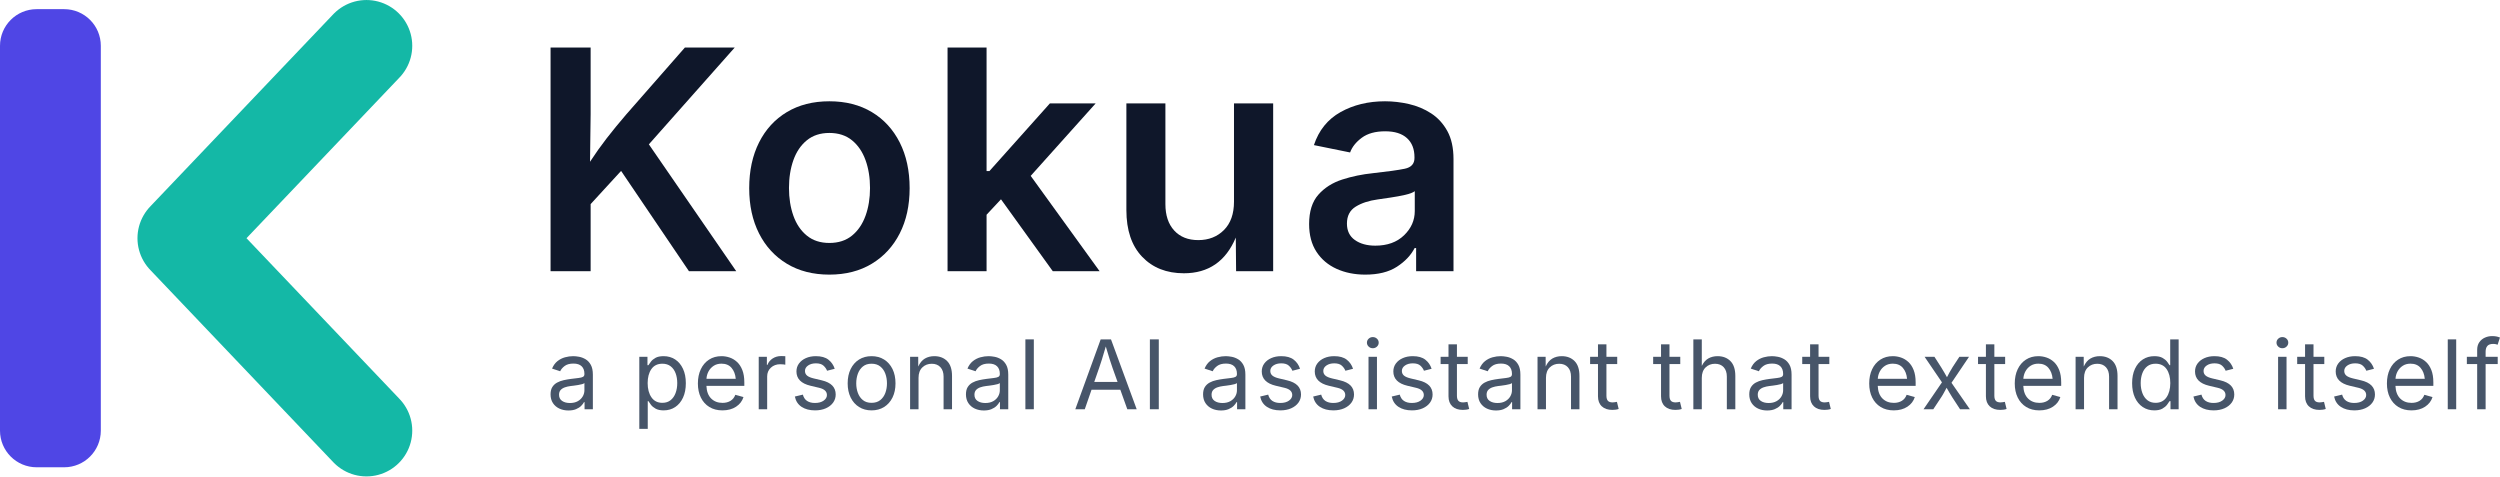
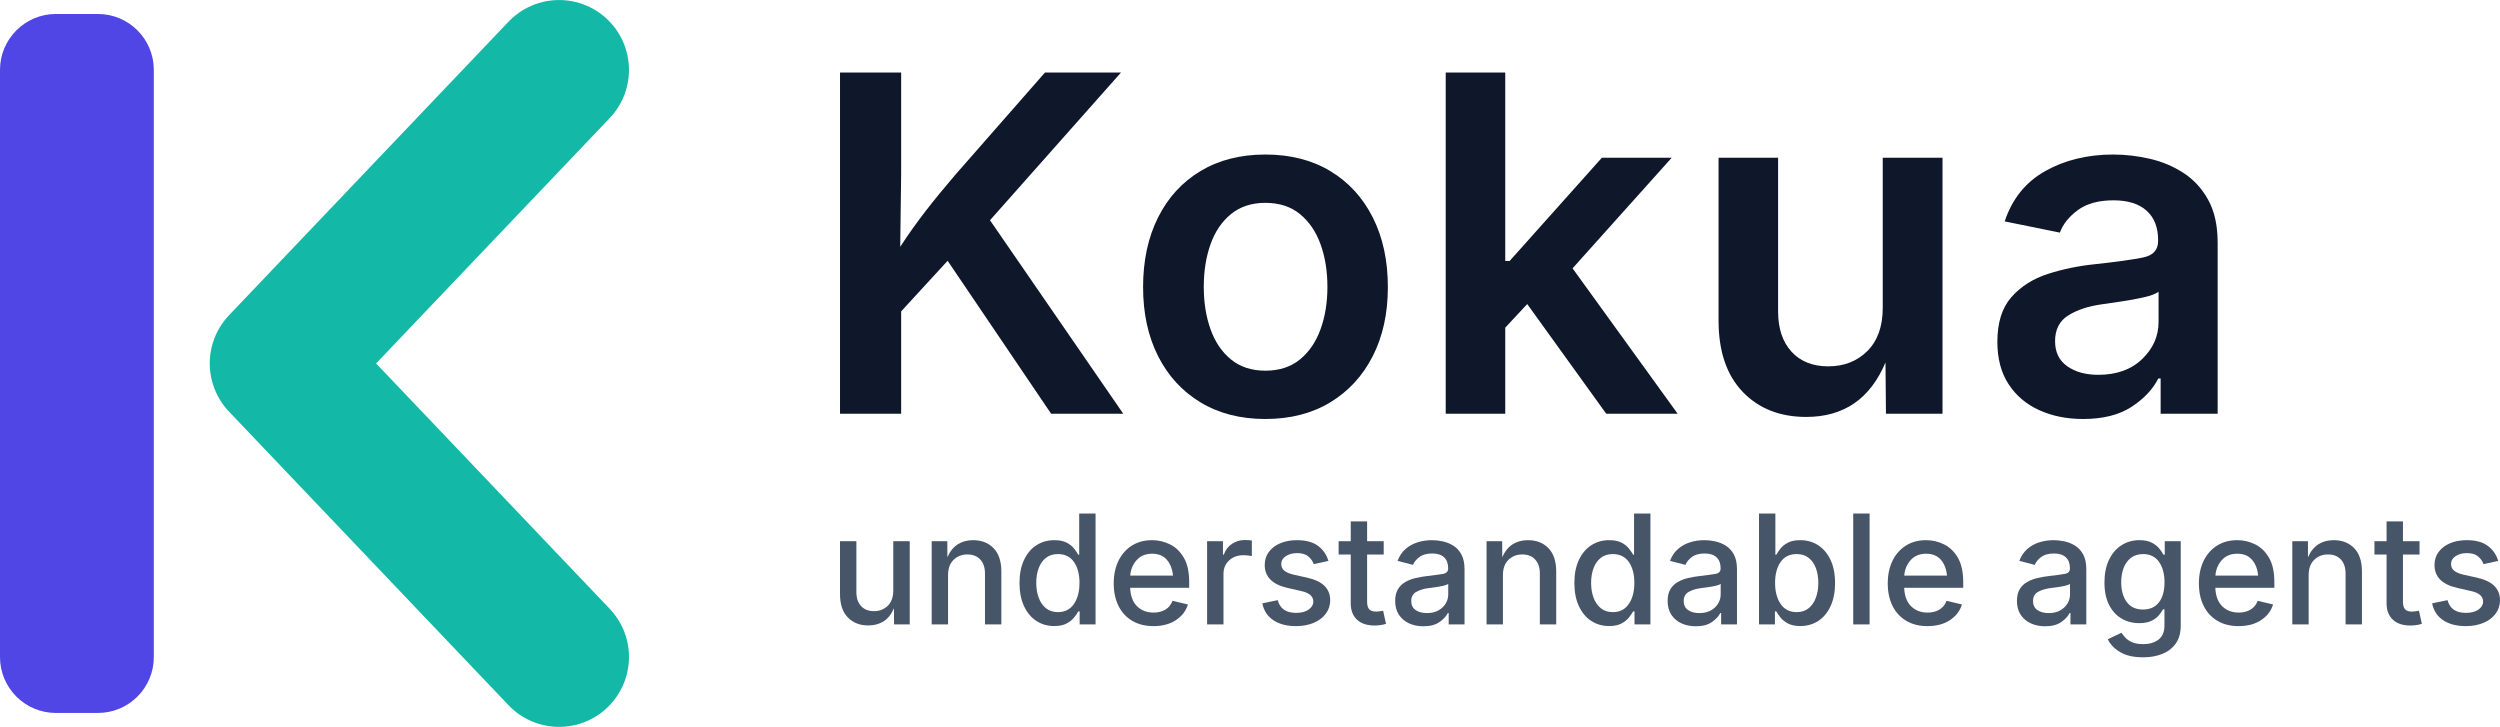
- <svg xmlns="http://www.w3.org/2000/svg" width="325.349" height="62" viewBox="0 0 325.349 62" role="img" aria-label="Kokua: a personal AI assistant that extends itself">
+ <svg xmlns="http://www.w3.org/2000/svg" width="213.241" height="62" viewBox="0 0 213.241 62" role="img" aria-label="Kokua: understandable agents">
  <rect x="0" y="1.192" width="13.12" height="59.62" rx="4.769" fill="#4f46e5" />
  <path d="M 47.69 5.962 L 23.85 31 L 47.69 56.04" fill="none" stroke="#14b8a6" stroke-width="11.92" stroke-linecap="round" stroke-linejoin="round" />
  <path d="M2.93 0.0V-29.102H8.145V-20.469L8.066 -14.238Q9.082 -15.801 10.215 -17.266Q11.348 -18.73 12.773 -20.391L20.41 -29.102H26.895L15.723 -16.504L27.09 0.0H20.938L12.109 -13.047L8.145 -8.73V0.0Z" transform="translate(68.72,35.29)" fill="#0f172a" />
  <path d="M39.211 0.449Q36.027 0.449 33.684 -0.967Q31.34 -2.383 30.061 -4.912Q28.781 -7.441 28.781 -10.801Q28.781 -14.199 30.061 -16.748Q31.34 -19.297 33.684 -20.703Q36.027 -22.109 39.211 -22.109Q42.395 -22.109 44.738 -20.703Q47.082 -19.297 48.371 -16.748Q49.66 -14.199 49.66 -10.801Q49.66 -7.441 48.371 -4.912Q47.082 -2.383 44.738 -0.967Q42.395 0.449 39.211 0.449ZM39.211 -3.672Q40.988 -3.672 42.16 -4.629Q43.332 -5.586 43.918 -7.207Q44.504 -8.828 44.504 -10.82Q44.504 -12.832 43.918 -14.453Q43.332 -16.074 42.16 -17.031Q40.988 -17.988 39.211 -17.988Q37.453 -17.988 36.281 -17.031Q35.109 -16.074 34.533 -14.453Q33.957 -12.832 33.957 -10.82Q33.957 -8.828 34.533 -7.207Q35.109 -5.586 36.281 -4.629Q37.453 -3.672 39.211 -3.672Z" transform="translate(68.72,35.29)" fill="#0f172a" />
  <path d="M54.594 0.0V-29.102H59.672V-13.027H60.043L67.914 -21.836H73.871L65.414 -12.402L74.379 0.0H68.285L61.547 -9.355L59.672 -7.344V0.0Z" transform="translate(68.72,35.29)" fill="#0f172a" />
  <path d="M85.348 0.273Q81.969 0.273 79.918 -1.875Q77.867 -4.023 77.867 -7.949V-21.836H82.945V-8.73Q82.945 -6.543 84.088 -5.293Q85.23 -4.043 87.223 -4.043Q89.254 -4.043 90.562 -5.352Q91.871 -6.66 91.871 -9.043V-21.836H96.969V0.0H92.145L92.105 -4.375Q90.152 0.273 85.348 0.273Z" transform="translate(68.72,35.29)" fill="#0f172a" />
  <path d="M108.953 0.449Q106.883 0.449 105.223 -0.303Q103.562 -1.055 102.605 -2.52Q101.648 -3.984 101.648 -6.133Q101.648 -8.594 102.85 -9.951Q104.051 -11.309 105.955 -11.924Q107.859 -12.539 109.969 -12.754Q112.82 -13.066 114.09 -13.33Q115.359 -13.594 115.359 -14.727V-14.824Q115.359 -16.426 114.383 -17.314Q113.406 -18.203 111.551 -18.203Q109.637 -18.203 108.504 -17.363Q107.371 -16.523 106.98 -15.449L102.273 -16.406Q103.23 -19.297 105.74 -20.703Q108.25 -22.109 111.531 -22.109Q113.074 -22.109 114.646 -21.748Q116.219 -21.387 117.527 -20.537Q118.836 -19.688 119.637 -18.232Q120.438 -16.777 120.438 -14.59V0.0H115.574V-3.008H115.379Q114.656 -1.602 113.074 -0.576Q111.492 0.449 108.953 0.449ZM110.262 -3.32Q112.605 -3.32 114.002 -4.668Q115.398 -6.016 115.398 -7.832V-10.41Q115.047 -10.137 114.148 -9.932Q113.25 -9.727 112.244 -9.58Q111.238 -9.434 110.574 -9.336Q108.855 -9.102 107.713 -8.398Q106.57 -7.695 106.57 -6.191Q106.57 -4.785 107.605 -4.053Q108.641 -3.32 110.262 -3.32Z" transform="translate(68.72,35.29)" fill="#0f172a" />
-   <path d="M2.875 0.159Q2.228 0.159 1.7 -0.085Q1.172 -0.33 0.861 -0.8Q0.549 -1.27 0.549 -1.941Q0.549 -2.527 0.781 -2.893Q1.013 -3.259 1.401 -3.47Q1.788 -3.68 2.258 -3.784Q2.728 -3.888 3.204 -3.949Q3.815 -4.028 4.199 -4.071Q4.584 -4.114 4.77 -4.218Q4.956 -4.321 4.956 -4.572V-4.608Q4.956 -5.243 4.596 -5.594Q4.236 -5.945 3.528 -5.945Q2.789 -5.945 2.374 -5.624Q1.959 -5.304 1.801 -4.944L0.745 -5.292Q1.007 -5.914 1.453 -6.265Q1.898 -6.616 2.435 -6.763Q2.972 -6.909 3.497 -6.909Q3.839 -6.909 4.276 -6.827Q4.712 -6.744 5.118 -6.5Q5.524 -6.256 5.789 -5.777Q6.055 -5.298 6.055 -4.498V0.0H4.974V-0.928H4.901Q4.785 -0.69 4.529 -0.436Q4.272 -0.183 3.864 -0.012Q3.455 0.159 2.875 0.159ZM3.064 -0.812Q3.674 -0.812 4.095 -1.05Q4.517 -1.288 4.736 -1.669Q4.956 -2.051 4.956 -2.466V-3.412Q4.889 -3.333 4.663 -3.268Q4.437 -3.204 4.147 -3.156Q3.857 -3.107 3.586 -3.073Q3.314 -3.04 3.156 -3.021Q2.759 -2.972 2.414 -2.853Q2.069 -2.734 1.862 -2.505Q1.654 -2.277 1.654 -1.886Q1.654 -1.355 2.054 -1.083Q2.454 -0.812 3.064 -0.812Z" transform="translate(71.1,53.26)" fill="#475569" />
-   <path d="M12.099 2.551V-6.824H13.161V-5.731H13.283Q13.399 -5.914 13.607 -6.192Q13.814 -6.47 14.205 -6.689Q14.595 -6.909 15.261 -6.909Q16.115 -6.909 16.765 -6.482Q17.415 -6.055 17.784 -5.264Q18.154 -4.474 18.154 -3.394Q18.154 -2.307 17.788 -1.514Q17.421 -0.72 16.771 -0.287Q16.121 0.146 15.267 0.146Q14.62 0.146 14.223 -0.076Q13.826 -0.299 13.613 -0.583Q13.399 -0.867 13.283 -1.056H13.198V2.551ZM15.102 -0.836Q15.743 -0.836 16.173 -1.181Q16.603 -1.526 16.82 -2.109Q17.037 -2.692 17.037 -3.406Q17.037 -4.114 16.823 -4.684Q16.61 -5.255 16.179 -5.591Q15.749 -5.927 15.102 -5.927Q14.162 -5.927 13.674 -5.231Q13.185 -4.535 13.185 -3.406Q13.185 -2.264 13.68 -1.55Q14.174 -0.836 15.102 -0.836Z" transform="translate(71.1,53.26)" fill="#475569" />
-   <path d="M22.921 0.146Q21.933 0.146 21.216 -0.293Q20.498 -0.732 20.111 -1.52Q19.723 -2.307 19.723 -3.357Q19.723 -4.407 20.102 -5.206Q20.48 -6.006 21.173 -6.458Q21.866 -6.909 22.793 -6.909Q23.337 -6.909 23.864 -6.729Q24.392 -6.549 24.823 -6.149Q25.253 -5.75 25.509 -5.096Q25.766 -4.443 25.766 -3.497V-3.04H20.834Q20.877 -1.971 21.447 -1.401Q22.018 -0.83 22.928 -0.83Q23.532 -0.83 23.968 -1.096Q24.405 -1.361 24.594 -1.88L25.656 -1.587Q25.418 -0.812 24.695 -0.333Q23.971 0.146 22.921 0.146ZM20.84 -3.967H24.649Q24.569 -4.84 24.103 -5.386Q23.636 -5.933 22.793 -5.933Q22.207 -5.933 21.783 -5.658Q21.359 -5.383 21.115 -4.938Q20.871 -4.492 20.84 -3.967Z" transform="translate(71.1,53.26)" fill="#475569" />
-   <path d="M27.64 0.0V-6.824H28.702V-5.774H28.776Q28.965 -6.293 29.45 -6.607Q29.935 -6.921 30.546 -6.921Q30.668 -6.921 30.836 -6.915Q31.003 -6.909 31.101 -6.903V-5.798Q31.052 -5.811 30.857 -5.835Q30.662 -5.859 30.442 -5.859Q29.703 -5.859 29.221 -5.411Q28.739 -4.962 28.739 -4.272V0.0Z" transform="translate(71.1,53.26)" fill="#475569" />
-   <path d="M34.966 0.146Q33.916 0.146 33.22 -0.311Q32.524 -0.769 32.341 -1.654L33.385 -1.904Q33.531 -1.343 33.937 -1.08Q34.343 -0.818 34.953 -0.818Q35.667 -0.818 36.092 -1.123Q36.516 -1.428 36.516 -1.849Q36.516 -2.551 35.515 -2.789L34.38 -3.058Q32.549 -3.491 32.549 -4.919Q32.549 -5.505 32.878 -5.954Q33.208 -6.403 33.778 -6.656Q34.349 -6.909 35.075 -6.909Q36.131 -6.909 36.714 -6.448Q37.297 -5.988 37.529 -5.267L36.534 -5.011Q36.394 -5.377 36.067 -5.676Q35.741 -5.975 35.082 -5.975Q34.471 -5.975 34.065 -5.695Q33.659 -5.414 33.659 -4.987Q33.659 -4.608 33.934 -4.379Q34.209 -4.15 34.807 -4.01L35.838 -3.766Q36.766 -3.546 37.212 -3.085Q37.657 -2.625 37.657 -1.923Q37.657 -1.324 37.318 -0.858Q36.98 -0.391 36.372 -0.122Q35.765 0.146 34.966 0.146Z" transform="translate(71.1,53.26)" fill="#475569" />
-   <path d="M42.321 0.146Q41.394 0.146 40.695 -0.293Q39.996 -0.732 39.605 -1.526Q39.215 -2.319 39.215 -3.369Q39.215 -4.437 39.605 -5.234Q39.996 -6.03 40.695 -6.47Q41.394 -6.909 42.321 -6.909Q43.255 -6.909 43.957 -6.47Q44.659 -6.03 45.05 -5.234Q45.44 -4.437 45.44 -3.369Q45.44 -2.319 45.05 -1.526Q44.659 -0.732 43.957 -0.293Q43.255 0.146 42.321 0.146ZM42.321 -0.836Q43.011 -0.836 43.456 -1.19Q43.902 -1.544 44.116 -2.121Q44.329 -2.698 44.329 -3.369Q44.329 -4.047 44.116 -4.63Q43.902 -5.212 43.456 -5.569Q43.011 -5.927 42.321 -5.927Q41.638 -5.927 41.198 -5.569Q40.759 -5.212 40.545 -4.633Q40.331 -4.053 40.331 -3.369Q40.331 -2.698 40.545 -2.121Q40.759 -1.544 41.198 -1.19Q41.638 -0.836 42.321 -0.836Z" transform="translate(71.1,53.26)" fill="#475569" />
-   <path d="M48.438 -4.089V0.0H47.339V-6.824H48.395L48.401 -5.56Q48.731 -6.287 49.265 -6.598Q49.799 -6.909 50.489 -6.909Q51.526 -6.909 52.161 -6.268Q52.796 -5.627 52.796 -4.333V0.0H51.697V-4.242Q51.697 -5.029 51.285 -5.475Q50.873 -5.92 50.159 -5.92Q49.421 -5.92 48.929 -5.441Q48.438 -4.962 48.438 -4.089Z" transform="translate(71.1,53.26)" fill="#475569" />
-   <path d="M56.935 0.159Q56.288 0.159 55.76 -0.085Q55.232 -0.33 54.921 -0.8Q54.609 -1.27 54.609 -1.941Q54.609 -2.527 54.841 -2.893Q55.073 -3.259 55.461 -3.47Q55.848 -3.68 56.318 -3.784Q56.788 -3.888 57.265 -3.949Q57.875 -4.028 58.259 -4.071Q58.644 -4.114 58.83 -4.218Q59.016 -4.321 59.016 -4.572V-4.608Q59.016 -5.243 58.656 -5.594Q58.296 -5.945 57.588 -5.945Q56.849 -5.945 56.434 -5.624Q56.019 -5.304 55.861 -4.944L54.805 -5.292Q55.067 -5.914 55.513 -6.265Q55.958 -6.616 56.495 -6.763Q57.033 -6.909 57.557 -6.909Q57.899 -6.909 58.336 -6.827Q58.772 -6.744 59.178 -6.5Q59.584 -6.256 59.849 -5.777Q60.115 -5.298 60.115 -4.498V0.0H59.035V-0.928H58.961Q58.845 -0.69 58.589 -0.436Q58.333 -0.183 57.924 -0.012Q57.515 0.159 56.935 0.159ZM57.124 -0.812Q57.734 -0.812 58.156 -1.05Q58.577 -1.288 58.796 -1.669Q59.016 -2.051 59.016 -2.466V-3.412Q58.949 -3.333 58.723 -3.268Q58.497 -3.204 58.207 -3.156Q57.918 -3.107 57.646 -3.073Q57.374 -3.04 57.216 -3.021Q56.819 -2.972 56.474 -2.853Q56.129 -2.734 55.922 -2.505Q55.714 -2.277 55.714 -1.886Q55.714 -1.355 56.114 -1.083Q56.514 -0.812 57.124 -0.812Z" transform="translate(71.1,53.26)" fill="#475569" />
-   <path d="M63.442 -9.094V0.0H62.344V-9.094Z" transform="translate(71.1,53.26)" fill="#475569" />
-   <path d="M68.84 0.0 72.142 -9.094H73.484L76.829 0.0H75.608L74.699 -2.539H70.951L70.072 0.0ZM71.305 -3.552H74.339L73.68 -5.396Q73.515 -5.853 73.307 -6.516Q73.1 -7.178 72.807 -8.167Q72.52 -7.159 72.306 -6.488Q72.093 -5.817 71.946 -5.396Z" transform="translate(71.1,53.26)" fill="#475569" />
-   <path d="M79.705 -9.094V0.0H78.545V-9.094Z" transform="translate(71.1,53.26)" fill="#475569" />
-   <path d="M87.794 0.159Q87.147 0.159 86.619 -0.085Q86.091 -0.33 85.78 -0.8Q85.468 -1.27 85.468 -1.941Q85.468 -2.527 85.7 -2.893Q85.932 -3.259 86.32 -3.47Q86.707 -3.68 87.177 -3.784Q87.647 -3.888 88.123 -3.949Q88.734 -4.028 89.118 -4.071Q89.503 -4.114 89.689 -4.218Q89.875 -4.321 89.875 -4.572V-4.608Q89.875 -5.243 89.515 -5.594Q89.155 -5.945 88.447 -5.945Q87.708 -5.945 87.293 -5.624Q86.878 -5.304 86.72 -4.944L85.664 -5.292Q85.926 -5.914 86.372 -6.265Q86.817 -6.616 87.354 -6.763Q87.891 -6.909 88.416 -6.909Q88.758 -6.909 89.195 -6.827Q89.631 -6.744 90.037 -6.5Q90.443 -6.256 90.708 -5.777Q90.974 -5.298 90.974 -4.498V0.0H89.893V-0.928H89.82Q89.704 -0.69 89.448 -0.436Q89.191 -0.183 88.783 -0.012Q88.374 0.159 87.794 0.159ZM87.983 -0.812Q88.593 -0.812 89.014 -1.05Q89.436 -1.288 89.655 -1.669Q89.875 -2.051 89.875 -2.466V-3.412Q89.808 -3.333 89.582 -3.268Q89.356 -3.204 89.066 -3.156Q88.776 -3.107 88.505 -3.073Q88.233 -3.04 88.075 -3.021Q87.678 -2.972 87.333 -2.853Q86.988 -2.734 86.781 -2.505Q86.573 -2.277 86.573 -1.886Q86.573 -1.355 86.973 -1.083Q87.373 -0.812 87.983 -0.812Z" transform="translate(71.1,53.26)" fill="#475569" />
-   <path d="M95.522 0.146Q94.472 0.146 93.776 -0.311Q93.08 -0.769 92.897 -1.654L93.941 -1.904Q94.087 -1.343 94.493 -1.08Q94.899 -0.818 95.51 -0.818Q96.224 -0.818 96.648 -1.123Q97.072 -1.428 97.072 -1.849Q97.072 -2.551 96.071 -2.789L94.936 -3.058Q93.105 -3.491 93.105 -4.919Q93.105 -5.505 93.434 -5.954Q93.764 -6.403 94.335 -6.656Q94.905 -6.909 95.632 -6.909Q96.687 -6.909 97.27 -6.448Q97.853 -5.988 98.085 -5.267L97.09 -5.011Q96.95 -5.377 96.623 -5.676Q96.297 -5.975 95.638 -5.975Q95.027 -5.975 94.621 -5.695Q94.216 -5.414 94.216 -4.987Q94.216 -4.608 94.49 -4.379Q94.765 -4.15 95.363 -4.01L96.395 -3.766Q97.322 -3.546 97.768 -3.085Q98.213 -2.625 98.213 -1.923Q98.213 -1.324 97.875 -0.858Q97.536 -0.391 96.929 -0.122Q96.321 0.146 95.522 0.146Z" transform="translate(71.1,53.26)" fill="#475569" />
-   <path d="M102.42 0.146Q101.37 0.146 100.674 -0.311Q99.978 -0.769 99.795 -1.654L100.839 -1.904Q100.985 -1.343 101.391 -1.08Q101.797 -0.818 102.407 -0.818Q103.122 -0.818 103.546 -1.123Q103.97 -1.428 103.97 -1.849Q103.97 -2.551 102.969 -2.789L101.834 -3.058Q100.003 -3.491 100.003 -4.919Q100.003 -5.505 100.332 -5.954Q100.662 -6.403 101.232 -6.656Q101.803 -6.909 102.529 -6.909Q103.585 -6.909 104.168 -6.448Q104.751 -5.988 104.983 -5.267L103.988 -5.011Q103.848 -5.377 103.521 -5.676Q103.195 -5.975 102.536 -5.975Q101.925 -5.975 101.519 -5.695Q101.113 -5.414 101.113 -4.987Q101.113 -4.608 101.388 -4.379Q101.663 -4.15 102.261 -4.01L103.292 -3.766Q104.22 -3.546 104.666 -3.085Q105.111 -2.625 105.111 -1.923Q105.111 -1.324 104.773 -0.858Q104.434 -0.391 103.826 -0.122Q103.219 0.146 102.42 0.146Z" transform="translate(71.1,53.26)" fill="#475569" />
-   <path d="M106.998 0.0V-6.824H108.097V0.0ZM107.554 -7.941Q107.242 -7.941 107.017 -8.154Q106.791 -8.368 106.791 -8.667Q106.791 -8.972 107.017 -9.183Q107.242 -9.393 107.554 -9.393Q107.871 -9.393 108.097 -9.183Q108.323 -8.972 108.323 -8.667Q108.323 -8.368 108.097 -8.154Q107.871 -7.941 107.554 -7.941Z" transform="translate(71.1,53.26)" fill="#475569" />
-   <path d="M112.645 0.146Q111.595 0.146 110.899 -0.311Q110.203 -0.769 110.02 -1.654L111.064 -1.904Q111.211 -1.343 111.616 -1.08Q112.022 -0.818 112.633 -0.818Q113.347 -0.818 113.771 -1.123Q114.195 -1.428 114.195 -1.849Q114.195 -2.551 113.194 -2.789L112.059 -3.058Q110.228 -3.491 110.228 -4.919Q110.228 -5.505 110.557 -5.954Q110.887 -6.403 111.458 -6.656Q112.028 -6.909 112.755 -6.909Q113.811 -6.909 114.394 -6.448Q114.976 -5.988 115.208 -5.267L114.213 -5.011Q114.073 -5.377 113.747 -5.676Q113.42 -5.975 112.761 -5.975Q112.15 -5.975 111.745 -5.695Q111.339 -5.414 111.339 -4.987Q111.339 -4.608 111.613 -4.379Q111.888 -4.15 112.486 -4.01L113.518 -3.766Q114.445 -3.546 114.891 -3.085Q115.337 -2.625 115.337 -1.923Q115.337 -1.324 114.998 -0.858Q114.659 -0.391 114.052 -0.122Q113.444 0.146 112.645 0.146Z" transform="translate(71.1,53.26)" fill="#475569" />
-   <path d="M119.909 -6.824V-5.884H118.505V-1.77Q118.505 -1.312 118.691 -1.102Q118.877 -0.891 119.311 -0.891Q119.415 -0.891 119.576 -0.916Q119.738 -0.94 119.872 -0.964L120.098 -0.037Q119.927 0.024 119.711 0.055Q119.494 0.085 119.28 0.085Q118.395 0.085 117.901 -0.381Q117.407 -0.848 117.407 -1.685V-5.884H116.381V-6.824H117.407V-8.447H118.505V-6.824Z" transform="translate(71.1,53.26)" fill="#475569" />
-   <path d="M123.584 0.159Q122.937 0.159 122.409 -0.085Q121.881 -0.33 121.57 -0.8Q121.259 -1.27 121.259 -1.941Q121.259 -2.527 121.491 -2.893Q121.723 -3.259 122.11 -3.47Q122.498 -3.68 122.968 -3.784Q123.438 -3.888 123.914 -3.949Q124.524 -4.028 124.909 -4.071Q125.293 -4.114 125.479 -4.218Q125.666 -4.321 125.666 -4.572V-4.608Q125.666 -5.243 125.305 -5.594Q124.945 -5.945 124.237 -5.945Q123.499 -5.945 123.084 -5.624Q122.669 -5.304 122.51 -4.944L121.454 -5.292Q121.717 -5.914 122.162 -6.265Q122.608 -6.616 123.145 -6.763Q123.682 -6.909 124.207 -6.909Q124.549 -6.909 124.985 -6.827Q125.421 -6.744 125.827 -6.5Q126.233 -6.256 126.499 -5.777Q126.764 -5.298 126.764 -4.498V0.0H125.684V-0.928H125.611Q125.495 -0.69 125.238 -0.436Q124.982 -0.183 124.573 -0.012Q124.164 0.159 123.584 0.159ZM123.773 -0.812Q124.384 -0.812 124.805 -1.05Q125.226 -1.288 125.446 -1.669Q125.666 -2.051 125.666 -2.466V-3.412Q125.598 -3.333 125.373 -3.268Q125.147 -3.204 124.857 -3.156Q124.567 -3.107 124.295 -3.073Q124.024 -3.04 123.865 -3.021Q123.468 -2.972 123.123 -2.853Q122.779 -2.734 122.571 -2.505Q122.364 -2.277 122.364 -1.886Q122.364 -1.355 122.763 -1.083Q123.163 -0.812 123.773 -0.812Z" transform="translate(71.1,53.26)" fill="#475569" />
-   <path d="M130.092 -4.089V0.0H128.993V-6.824H130.049L130.055 -5.56Q130.384 -6.287 130.919 -6.598Q131.453 -6.909 132.142 -6.909Q133.18 -6.909 133.815 -6.268Q134.449 -5.627 134.449 -4.333V0.0H133.351V-4.242Q133.351 -5.029 132.939 -5.475Q132.527 -5.92 131.813 -5.92Q131.074 -5.92 130.583 -5.441Q130.092 -4.962 130.092 -4.089Z" transform="translate(71.1,53.26)" fill="#475569" />
-   <path d="M139.364 -6.824V-5.884H137.96V-1.77Q137.96 -1.312 138.146 -1.102Q138.332 -0.891 138.766 -0.891Q138.869 -0.891 139.031 -0.916Q139.193 -0.94 139.327 -0.964L139.553 -0.037Q139.382 0.024 139.165 0.055Q138.949 0.085 138.735 0.085Q137.85 0.085 137.356 -0.381Q136.861 -0.848 136.861 -1.685V-5.884H135.836V-6.824H136.861V-8.447H137.96V-6.824Z" transform="translate(71.1,53.26)" fill="#475569" />
-   <path d="M147.569 -6.824V-5.884H146.165V-1.77Q146.165 -1.312 146.351 -1.102Q146.537 -0.891 146.971 -0.891Q147.074 -0.891 147.236 -0.916Q147.398 -0.94 147.532 -0.964L147.758 -0.037Q147.587 0.024 147.37 0.055Q147.154 0.085 146.94 0.085Q146.055 0.085 145.561 -0.381Q145.066 -0.848 145.066 -1.685V-5.884H144.041V-6.824H145.066V-8.447H146.165V-6.824Z" transform="translate(71.1,53.26)" fill="#475569" />
-   <path d="M150.371 -4.089V0.0H149.272V-9.094H150.371V-5.64Q150.707 -6.323 151.229 -6.616Q151.75 -6.909 152.422 -6.909Q153.459 -6.909 154.097 -6.268Q154.735 -5.627 154.735 -4.333V0.0H153.63V-4.242Q153.63 -5.029 153.218 -5.475Q152.806 -5.92 152.092 -5.92Q151.354 -5.92 150.862 -5.441Q150.371 -4.962 150.371 -4.089Z" transform="translate(71.1,53.26)" fill="#475569" />
-   <path d="M158.874 0.159Q158.227 0.159 157.699 -0.085Q157.171 -0.33 156.86 -0.8Q156.549 -1.27 156.549 -1.941Q156.549 -2.527 156.781 -2.893Q157.013 -3.259 157.4 -3.47Q157.788 -3.68 158.258 -3.784Q158.728 -3.888 159.204 -3.949Q159.814 -4.028 160.199 -4.071Q160.583 -4.114 160.769 -4.218Q160.956 -4.321 160.956 -4.572V-4.608Q160.956 -5.243 160.595 -5.594Q160.235 -5.945 159.527 -5.945Q158.789 -5.945 158.374 -5.624Q157.959 -5.304 157.8 -4.944L156.744 -5.292Q157.007 -5.914 157.452 -6.265Q157.898 -6.616 158.435 -6.763Q158.972 -6.909 159.497 -6.909Q159.839 -6.909 160.275 -6.827Q160.711 -6.744 161.117 -6.5Q161.523 -6.256 161.789 -5.777Q162.054 -5.298 162.054 -4.498V0.0H160.974V-0.928H160.901Q160.785 -0.69 160.528 -0.436Q160.272 -0.183 159.863 -0.012Q159.454 0.159 158.874 0.159ZM159.063 -0.812Q159.674 -0.812 160.095 -1.05Q160.516 -1.288 160.736 -1.669Q160.956 -2.051 160.956 -2.466V-3.412Q160.888 -3.333 160.663 -3.268Q160.437 -3.204 160.147 -3.156Q159.857 -3.107 159.585 -3.073Q159.314 -3.04 159.155 -3.021Q158.758 -2.972 158.413 -2.853Q158.069 -2.734 157.861 -2.505Q157.654 -2.277 157.654 -1.886Q157.654 -1.355 158.053 -1.083Q158.453 -0.812 159.063 -0.812Z" transform="translate(71.1,53.26)" fill="#475569" />
-   <path d="M166.968 -6.824V-5.884H165.565V-1.77Q165.565 -1.312 165.751 -1.102Q165.937 -0.891 166.37 -0.891Q166.474 -0.891 166.636 -0.916Q166.798 -0.94 166.932 -0.964L167.158 -0.037Q166.987 0.024 166.77 0.055Q166.553 0.085 166.34 0.085Q165.455 0.085 164.96 -0.381Q164.466 -0.848 164.466 -1.685V-5.884H163.441V-6.824H164.466V-8.447H165.565V-6.824Z" transform="translate(71.1,53.26)" fill="#475569" />
-   <path d="M175.356 0.146Q174.368 0.146 173.651 -0.293Q172.933 -0.732 172.546 -1.52Q172.158 -2.307 172.158 -3.357Q172.158 -4.407 172.537 -5.206Q172.915 -6.006 173.608 -6.458Q174.301 -6.909 175.228 -6.909Q175.772 -6.909 176.299 -6.729Q176.827 -6.549 177.258 -6.149Q177.688 -5.75 177.944 -5.096Q178.201 -4.443 178.201 -3.497V-3.04H173.269Q173.312 -1.971 173.882 -1.401Q174.453 -0.83 175.363 -0.83Q175.967 -0.83 176.403 -1.096Q176.84 -1.361 177.029 -1.88L178.091 -1.587Q177.853 -0.812 177.13 -0.333Q176.406 0.146 175.356 0.146ZM173.275 -3.967H177.084Q177.004 -4.84 176.538 -5.386Q176.071 -5.933 175.228 -5.933Q174.642 -5.933 174.218 -5.658Q173.794 -5.383 173.55 -4.938Q173.306 -4.492 173.275 -3.967Z" transform="translate(71.1,53.26)" fill="#475569" />
-   <path d="M179.227 0.0 181.626 -3.503 179.367 -6.824H180.649L181.498 -5.499Q181.729 -5.133 181.916 -4.807Q182.102 -4.48 182.279 -4.169Q182.444 -4.48 182.615 -4.807Q182.785 -5.133 183.023 -5.499L183.89 -6.824H185.147L182.865 -3.442L185.257 0.0H183.982L182.981 -1.532Q182.755 -1.88 182.578 -2.194Q182.401 -2.509 182.23 -2.795Q182.071 -2.509 181.906 -2.194Q181.742 -1.88 181.51 -1.532L180.497 0.0Z" transform="translate(71.1,53.26)" fill="#475569" />
-   <path d="M189.848 -6.824V-5.884H188.444V-1.77Q188.444 -1.312 188.63 -1.102Q188.817 -0.891 189.25 -0.891Q189.354 -0.891 189.515 -0.916Q189.677 -0.94 189.811 -0.964L190.037 -0.037Q189.866 0.024 189.65 0.055Q189.433 0.085 189.219 0.085Q188.334 0.085 187.84 -0.381Q187.346 -0.848 187.346 -1.685V-5.884H186.32V-6.824H187.346V-8.447H188.444V-6.824Z" transform="translate(71.1,53.26)" fill="#475569" />
-   <path d="M194.298 0.146Q193.31 0.146 192.593 -0.293Q191.875 -0.732 191.488 -1.52Q191.1 -2.307 191.1 -3.357Q191.1 -4.407 191.479 -5.206Q191.857 -6.006 192.55 -6.458Q193.243 -6.909 194.17 -6.909Q194.714 -6.909 195.241 -6.729Q195.769 -6.549 196.2 -6.149Q196.63 -5.75 196.886 -5.096Q197.143 -4.443 197.143 -3.497V-3.04H192.211Q192.254 -1.971 192.824 -1.401Q193.395 -0.83 194.305 -0.83Q194.909 -0.83 195.345 -1.096Q195.782 -1.361 195.971 -1.88L197.033 -1.587Q196.795 -0.812 196.072 -0.333Q195.348 0.146 194.298 0.146ZM192.217 -3.967H196.026Q195.946 -4.84 195.48 -5.386Q195.013 -5.933 194.17 -5.933Q193.584 -5.933 193.16 -5.658Q192.736 -5.383 192.492 -4.938Q192.248 -4.492 192.217 -3.967Z" transform="translate(71.1,53.26)" fill="#475569" />
-   <path d="M200.116 -4.089V0.0H199.017V-6.824H200.073L200.079 -5.56Q200.409 -6.287 200.943 -6.598Q201.477 -6.909 202.167 -6.909Q203.204 -6.909 203.839 -6.268Q204.474 -5.627 204.474 -4.333V0.0H203.375V-4.242Q203.375 -5.029 202.963 -5.475Q202.551 -5.92 201.837 -5.92Q201.099 -5.92 200.607 -5.441Q200.116 -4.962 200.116 -4.089Z" transform="translate(71.1,53.26)" fill="#475569" />
-   <path d="M209.26 0.146Q208.412 0.146 207.759 -0.287Q207.106 -0.72 206.739 -1.514Q206.373 -2.307 206.373 -3.394Q206.373 -4.474 206.742 -5.264Q207.112 -6.055 207.765 -6.482Q208.418 -6.909 209.266 -6.909Q209.931 -6.909 210.322 -6.689Q210.713 -6.47 210.923 -6.192Q211.134 -5.914 211.244 -5.731H211.329V-9.094H212.428V0.0H211.366V-1.056H211.244Q211.134 -0.867 210.917 -0.583Q210.7 -0.299 210.307 -0.076Q209.913 0.146 209.26 0.146ZM209.425 -0.836Q210.353 -0.836 210.847 -1.55Q211.341 -2.264 211.341 -3.406Q211.341 -4.535 210.856 -5.231Q210.371 -5.927 209.425 -5.927Q208.778 -5.927 208.348 -5.591Q207.917 -5.255 207.704 -4.684Q207.49 -4.114 207.49 -3.406Q207.49 -2.692 207.707 -2.109Q207.923 -1.526 208.357 -1.181Q208.79 -0.836 209.425 -0.836Z" transform="translate(71.1,53.26)" fill="#475569" />
-   <path d="M216.976 0.146Q215.926 0.146 215.23 -0.311Q214.534 -0.769 214.351 -1.654L215.395 -1.904Q215.542 -1.343 215.947 -1.08Q216.353 -0.818 216.964 -0.818Q217.678 -0.818 218.102 -1.123Q218.526 -1.428 218.526 -1.849Q218.526 -2.551 217.525 -2.789L216.39 -3.058Q214.559 -3.491 214.559 -4.919Q214.559 -5.505 214.888 -5.954Q215.218 -6.403 215.789 -6.656Q216.359 -6.909 217.086 -6.909Q218.142 -6.909 218.724 -6.448Q219.307 -5.988 219.539 -5.267L218.544 -5.011Q218.404 -5.377 218.078 -5.676Q217.751 -5.975 217.092 -5.975Q216.481 -5.975 216.076 -5.695Q215.67 -5.414 215.67 -4.987Q215.67 -4.608 215.944 -4.379Q216.219 -4.15 216.817 -4.01L217.849 -3.766Q218.776 -3.546 219.222 -3.085Q219.667 -2.625 219.667 -1.923Q219.667 -1.324 219.329 -0.858Q218.99 -0.391 218.383 -0.122Q217.775 0.146 216.976 0.146Z" transform="translate(71.1,53.26)" fill="#475569" />
-   <path d="M225.37 0.0V-6.824H226.469V0.0ZM225.925 -7.941Q225.614 -7.941 225.388 -8.154Q225.163 -8.368 225.163 -8.667Q225.163 -8.972 225.388 -9.183Q225.614 -9.393 225.925 -9.393Q226.243 -9.393 226.469 -9.183Q226.694 -8.972 226.694 -8.667Q226.694 -8.368 226.469 -8.154Q226.243 -7.941 225.925 -7.941Z" transform="translate(71.1,53.26)" fill="#475569" />
-   <path d="M231.383 -6.824V-5.884H229.979V-1.77Q229.979 -1.312 230.165 -1.102Q230.351 -0.891 230.785 -0.891Q230.889 -0.891 231.05 -0.916Q231.212 -0.94 231.346 -0.964L231.572 -0.037Q231.401 0.024 231.185 0.055Q230.968 0.085 230.754 0.085Q229.869 0.085 229.375 -0.381Q228.88 -0.848 228.88 -1.685V-5.884H227.855V-6.824H228.88V-8.447H229.979V-6.824Z" transform="translate(71.1,53.26)" fill="#475569" />
-   <path d="M235.284 0.146Q234.234 0.146 233.538 -0.311Q232.843 -0.769 232.659 -1.654L233.703 -1.904Q233.85 -1.343 234.256 -1.08Q234.661 -0.818 235.272 -0.818Q235.986 -0.818 236.41 -1.123Q236.834 -1.428 236.834 -1.849Q236.834 -2.551 235.833 -2.789L234.698 -3.058Q232.867 -3.491 232.867 -4.919Q232.867 -5.505 233.197 -5.954Q233.526 -6.403 234.097 -6.656Q234.668 -6.909 235.394 -6.909Q236.45 -6.909 237.033 -6.448Q237.616 -5.988 237.847 -5.267L236.853 -5.011Q236.712 -5.377 236.386 -5.676Q236.059 -5.975 235.4 -5.975Q234.79 -5.975 234.384 -5.695Q233.978 -5.414 233.978 -4.987Q233.978 -4.608 234.252 -4.379Q234.527 -4.15 235.125 -4.01L236.157 -3.766Q237.085 -3.546 237.53 -3.085Q237.976 -2.625 237.976 -1.923Q237.976 -1.324 237.637 -0.858Q237.298 -0.391 236.691 -0.122Q236.084 0.146 235.284 0.146Z" transform="translate(71.1,53.26)" fill="#475569" />
-   <path d="M242.731 0.146Q241.742 0.146 241.025 -0.293Q240.308 -0.732 239.921 -1.52Q239.533 -2.307 239.533 -3.357Q239.533 -4.407 239.911 -5.206Q240.29 -6.006 240.983 -6.458Q241.675 -6.909 242.603 -6.909Q243.146 -6.909 243.674 -6.729Q244.202 -6.549 244.632 -6.149Q245.063 -5.75 245.319 -5.096Q245.575 -4.443 245.575 -3.497V-3.04H240.644Q240.687 -1.971 241.257 -1.401Q241.828 -0.83 242.737 -0.83Q243.342 -0.83 243.778 -1.096Q244.214 -1.361 244.404 -1.88L245.466 -1.587Q245.228 -0.812 244.504 -0.333Q243.781 0.146 242.731 0.146ZM240.65 -3.967H244.458Q244.379 -4.84 243.912 -5.386Q243.445 -5.933 242.603 -5.933Q242.017 -5.933 241.593 -5.658Q241.169 -5.383 240.925 -4.938Q240.68 -4.492 240.65 -3.967Z" transform="translate(71.1,53.26)" fill="#475569" />
-   <path d="M248.549 -9.094V0.0H247.45V-9.094Z" transform="translate(71.1,53.26)" fill="#475569" />
-   <path d="M253.951 -6.824V-5.884H252.377V0.0H251.278V-5.884H249.935V-6.824H251.278V-7.733Q251.278 -8.325 251.556 -8.722Q251.833 -9.119 252.279 -9.32Q252.725 -9.521 253.219 -9.521Q253.61 -9.521 253.866 -9.457Q254.122 -9.393 254.244 -9.338L253.939 -8.398Q253.854 -8.429 253.716 -8.466Q253.579 -8.502 253.347 -8.502Q252.84 -8.502 252.609 -8.243Q252.377 -7.983 252.377 -7.489V-6.824Z" transform="translate(71.1,53.26)" fill="#475569" />
+   <path d="M3.358 0.089Q2.272 0.089 1.606 -0.594Q0.939 -1.276 0.939 -2.59V-7.097H2.336V-2.761Q2.336 -1.993 2.739 -1.562Q3.142 -1.13 3.834 -1.13Q4.545 -1.13 5.015 -1.59Q5.484 -2.05 5.484 -2.895V-7.097H6.887V0.0H5.548L5.542 -1.377Q5.205 -0.603 4.65 -0.257Q4.094 0.089 3.358 0.089Z" transform="translate(70.71023,53.26)" fill="#475569" />
+   <path d="M10.156 -4.202V0.0H8.76V-7.097H10.093L10.099 -5.732Q10.429 -6.481 10.985 -6.833Q11.54 -7.186 12.289 -7.186Q13.375 -7.186 14.038 -6.503Q14.701 -5.821 14.701 -4.507V0.0H13.305V-4.335Q13.305 -5.104 12.905 -5.535Q12.505 -5.967 11.807 -5.967Q11.096 -5.967 10.626 -5.507Q10.156 -5.046 10.156 -4.202Z" transform="translate(70.71023,53.26)" fill="#475569" />
+   <path d="M19.221 0.14Q18.357 0.14 17.688 -0.298Q17.018 -0.736 16.634 -1.562Q16.25 -2.387 16.25 -3.529Q16.25 -4.685 16.637 -5.503Q17.024 -6.322 17.694 -6.754Q18.364 -7.186 19.221 -7.186Q19.881 -7.186 20.287 -6.967Q20.693 -6.748 20.919 -6.452Q21.144 -6.157 21.265 -5.941H21.341V-9.458H22.737V0.0H21.379V-1.111H21.265Q21.138 -0.882 20.906 -0.59Q20.674 -0.298 20.268 -0.079Q19.862 0.14 19.221 0.14ZM19.525 -1.047Q20.414 -1.047 20.89 -1.739Q21.366 -2.431 21.366 -3.542Q21.366 -4.646 20.896 -5.323Q20.427 -5.999 19.525 -5.999Q18.91 -5.999 18.5 -5.675Q18.091 -5.351 17.885 -4.796Q17.678 -4.24 17.678 -3.542Q17.678 -2.837 17.888 -2.272Q18.097 -1.708 18.51 -1.377Q18.922 -1.047 19.525 -1.047Z" transform="translate(70.71023,53.26)" fill="#475569" />
+   <path d="M27.676 0.146Q26.628 0.146 25.867 -0.305Q25.105 -0.755 24.696 -1.574Q24.286 -2.393 24.286 -3.498Q24.286 -4.589 24.689 -5.421Q25.092 -6.252 25.829 -6.719Q26.565 -7.186 27.555 -7.186Q28.361 -7.186 29.088 -6.827Q29.815 -6.468 30.269 -5.684Q30.723 -4.9 30.723 -3.618V-3.123H25.689Q25.727 -2.095 26.273 -1.552Q26.819 -1.009 27.688 -1.009Q28.272 -1.009 28.695 -1.263Q29.117 -1.517 29.301 -2.012L30.615 -1.701Q30.361 -0.87 29.586 -0.362Q28.812 0.146 27.676 0.146ZM25.695 -4.164H29.339Q29.263 -5.002 28.815 -5.516Q28.368 -6.03 27.562 -6.03Q26.724 -6.03 26.238 -5.481Q25.752 -4.932 25.695 -4.164Z" transform="translate(70.71023,53.26)" fill="#475569" />
+   <path d="M32.252 0.0V-7.097H33.604V-5.954H33.681Q33.871 -6.532 34.363 -6.865Q34.855 -7.198 35.477 -7.198Q35.61 -7.198 35.785 -7.186Q35.959 -7.173 36.067 -7.16V-5.827Q35.991 -5.846 35.775 -5.875Q35.56 -5.903 35.337 -5.903Q34.607 -5.903 34.128 -5.456Q33.649 -5.008 33.649 -4.31V0.0Z" transform="translate(70.71023,53.26)" fill="#475569" />
+   <path d="M39.825 0.146Q38.67 0.146 37.911 -0.352Q37.153 -0.851 36.962 -1.796L38.276 -2.069Q38.562 -0.984 39.838 -0.984Q40.517 -0.984 40.914 -1.266Q41.311 -1.549 41.311 -1.942Q41.311 -2.615 40.314 -2.837L39.121 -3.11Q37.166 -3.548 37.166 -5.072Q37.166 -5.707 37.518 -6.183Q37.87 -6.659 38.489 -6.922Q39.108 -7.186 39.914 -7.186Q41.063 -7.186 41.717 -6.694Q42.371 -6.202 42.599 -5.415L41.349 -5.142Q41.215 -5.516 40.885 -5.799Q40.555 -6.081 39.927 -6.081Q39.349 -6.081 38.962 -5.821Q38.575 -5.561 38.575 -5.161Q38.575 -4.805 38.832 -4.586Q39.089 -4.367 39.673 -4.234L40.815 -3.98Q42.751 -3.542 42.751 -2.063Q42.751 -1.416 42.38 -0.917Q42.009 -0.419 41.349 -0.136Q40.688 0.146 39.825 0.146Z" transform="translate(70.71023,53.26)" fill="#475569" />
+   <path d="M47.315 -7.097V-5.96H45.9V-1.917Q45.9 -1.492 46.081 -1.292Q46.262 -1.092 46.674 -1.092Q46.789 -1.092 46.963 -1.117Q47.138 -1.143 47.265 -1.168L47.512 -0.051Q47.29 0.025 47.033 0.06Q46.776 0.095 46.535 0.095Q45.57 0.095 45.037 -0.403Q44.503 -0.901 44.503 -1.803V-5.96H43.469V-7.097H44.503V-8.785H45.9V-7.097Z" transform="translate(70.71023,53.26)" fill="#475569" />
+   <path d="M50.692 0.159Q50.013 0.159 49.47 -0.092Q48.928 -0.343 48.61 -0.825Q48.293 -1.308 48.293 -2.006Q48.293 -2.609 48.528 -2.999Q48.763 -3.39 49.156 -3.615Q49.55 -3.84 50.035 -3.955Q50.521 -4.069 51.022 -4.126Q51.962 -4.234 52.387 -4.313Q52.812 -4.393 52.812 -4.767V-4.805Q52.812 -5.396 52.467 -5.722Q52.121 -6.049 51.454 -6.049Q50.756 -6.049 50.356 -5.745Q49.956 -5.44 49.81 -5.078L48.496 -5.421Q48.737 -6.056 49.188 -6.443Q49.639 -6.83 50.219 -7.008Q50.8 -7.186 51.435 -7.186Q51.86 -7.186 52.343 -7.084Q52.825 -6.982 53.25 -6.719Q53.676 -6.456 53.942 -5.967Q54.209 -5.478 54.209 -4.71V0.0H52.857V-0.971H52.787Q52.578 -0.552 52.067 -0.197Q51.556 0.159 50.692 0.159ZM51.003 -0.965Q51.568 -0.965 51.975 -1.19Q52.381 -1.416 52.6 -1.777Q52.819 -2.139 52.819 -2.558V-3.466Q52.717 -3.364 52.384 -3.291Q52.051 -3.218 51.683 -3.167Q51.314 -3.117 51.099 -3.091Q50.508 -3.009 50.086 -2.771Q49.664 -2.533 49.664 -1.987Q49.664 -1.479 50.042 -1.222Q50.419 -0.965 51.003 -0.965Z" transform="translate(70.71023,53.26)" fill="#475569" />
+   <path d="M57.484 -4.202V0.0H56.088V-7.097H57.421L57.427 -5.732Q57.757 -6.481 58.313 -6.833Q58.868 -7.186 59.617 -7.186Q60.703 -7.186 61.366 -6.503Q62.029 -5.821 62.029 -4.507V0.0H60.633V-4.335Q60.633 -5.104 60.233 -5.535Q59.833 -5.967 59.135 -5.967Q58.424 -5.967 57.954 -5.507Q57.484 -5.046 57.484 -4.202Z" transform="translate(70.71023,53.26)" fill="#475569" />
+   <path d="M66.549 0.14Q65.686 0.14 65.016 -0.298Q64.346 -0.736 63.962 -1.562Q63.578 -2.387 63.578 -3.529Q63.578 -4.685 63.965 -5.503Q64.353 -6.322 65.022 -6.754Q65.692 -7.186 66.549 -7.186Q67.209 -7.186 67.615 -6.967Q68.021 -6.748 68.247 -6.452Q68.472 -6.157 68.593 -5.941H68.669V-9.458H70.065V0.0H68.707V-1.111H68.593Q68.466 -0.882 68.234 -0.59Q68.002 -0.298 67.596 -0.079Q67.19 0.14 66.549 0.14ZM66.854 -1.047Q67.742 -1.047 68.218 -1.739Q68.694 -2.431 68.694 -3.542Q68.694 -4.646 68.225 -5.323Q67.755 -5.999 66.854 -5.999Q66.238 -5.999 65.828 -5.675Q65.419 -5.351 65.213 -4.796Q65.006 -4.24 65.006 -3.542Q65.006 -2.837 65.216 -2.272Q65.425 -1.708 65.838 -1.377Q66.25 -1.047 66.854 -1.047Z" transform="translate(70.71023,53.26)" fill="#475569" />
+   <path d="M73.931 0.159Q73.252 0.159 72.709 -0.092Q72.167 -0.343 71.849 -0.825Q71.532 -1.308 71.532 -2.006Q71.532 -2.609 71.767 -2.999Q72.001 -3.39 72.395 -3.615Q72.789 -3.84 73.274 -3.955Q73.76 -4.069 74.261 -4.126Q75.201 -4.234 75.626 -4.313Q76.051 -4.393 76.051 -4.767V-4.805Q76.051 -5.396 75.705 -5.722Q75.359 -6.049 74.693 -6.049Q73.995 -6.049 73.595 -5.745Q73.195 -5.44 73.049 -5.078L71.735 -5.421Q71.976 -6.056 72.427 -6.443Q72.877 -6.83 73.458 -7.008Q74.039 -7.186 74.674 -7.186Q75.099 -7.186 75.582 -7.084Q76.064 -6.982 76.489 -6.719Q76.915 -6.456 77.181 -5.967Q77.448 -5.478 77.448 -4.71V0.0H76.096V-0.971H76.026Q75.816 -0.552 75.305 -0.197Q74.794 0.159 73.931 0.159ZM74.242 -0.965Q74.807 -0.965 75.213 -1.19Q75.62 -1.416 75.839 -1.777Q76.058 -2.139 76.058 -2.558V-3.466Q75.956 -3.364 75.623 -3.291Q75.29 -3.218 74.921 -3.167Q74.553 -3.117 74.337 -3.091Q73.747 -3.009 73.325 -2.771Q72.903 -2.533 72.903 -1.987Q72.903 -1.479 73.281 -1.222Q73.658 -0.965 74.242 -0.965Z" transform="translate(70.71023,53.26)" fill="#475569" />
+   <path d="M82.85 0.14Q82.202 0.14 81.796 -0.079Q81.39 -0.298 81.158 -0.59Q80.926 -0.882 80.799 -1.111H80.685V0.0H79.327V-9.458H80.723V-5.941H80.799Q80.92 -6.157 81.145 -6.452Q81.371 -6.748 81.777 -6.967Q82.183 -7.186 82.85 -7.186Q83.7 -7.186 84.37 -6.754Q85.04 -6.322 85.427 -5.503Q85.814 -4.685 85.814 -3.529Q85.814 -2.387 85.433 -1.562Q85.052 -0.736 84.383 -0.298Q83.713 0.14 82.85 0.14ZM82.539 -1.047Q83.148 -1.047 83.557 -1.377Q83.967 -1.708 84.176 -2.272Q84.386 -2.837 84.386 -3.542Q84.386 -4.24 84.179 -4.796Q83.973 -5.351 83.564 -5.675Q83.154 -5.999 82.539 -5.999Q81.637 -5.999 81.167 -5.323Q80.698 -4.646 80.698 -3.542Q80.698 -2.431 81.174 -1.739Q81.65 -1.047 82.539 -1.047Z" transform="translate(70.71023,53.26)" fill="#475569" />
+   <path d="M88.759 -9.458V0.0H87.363V-9.458Z" transform="translate(70.71023,53.26)" fill="#475569" />
+   <path d="M93.698 0.146Q92.65 0.146 91.889 -0.305Q91.127 -0.755 90.718 -1.574Q90.308 -2.393 90.308 -3.498Q90.308 -4.589 90.711 -5.421Q91.114 -6.252 91.851 -6.719Q92.587 -7.186 93.577 -7.186Q94.383 -7.186 95.11 -6.827Q95.837 -6.468 96.291 -5.684Q96.745 -4.9 96.745 -3.618V-3.123H91.711Q91.749 -2.095 92.295 -1.552Q92.841 -1.009 93.71 -1.009Q94.294 -1.009 94.717 -1.263Q95.139 -1.517 95.323 -2.012L96.637 -1.701Q96.383 -0.87 95.608 -0.362Q94.834 0.146 93.698 0.146ZM91.717 -4.164H95.361Q95.285 -5.002 94.837 -5.516Q94.39 -6.03 93.583 -6.03Q92.746 -6.03 92.26 -5.481Q91.774 -4.932 91.717 -4.164Z" transform="translate(70.71023,53.26)" fill="#475569" />
+   <path d="M103.727 0.159Q103.048 0.159 102.505 -0.092Q101.962 -0.343 101.645 -0.825Q101.328 -1.308 101.328 -2.006Q101.328 -2.609 101.562 -2.999Q101.797 -3.39 102.191 -3.615Q102.584 -3.84 103.07 -3.955Q103.556 -4.069 104.057 -4.126Q104.997 -4.234 105.422 -4.313Q105.847 -4.393 105.847 -4.767V-4.805Q105.847 -5.396 105.501 -5.722Q105.155 -6.049 104.489 -6.049Q103.791 -6.049 103.391 -5.745Q102.991 -5.44 102.845 -5.078L101.531 -5.421Q101.772 -6.056 102.223 -6.443Q102.673 -6.83 103.254 -7.008Q103.835 -7.186 104.47 -7.186Q104.895 -7.186 105.377 -7.084Q105.86 -6.982 106.285 -6.719Q106.71 -6.456 106.977 -5.967Q107.244 -5.478 107.244 -4.71V0.0H105.892V-0.971H105.822Q105.612 -0.552 105.101 -0.197Q104.59 0.159 103.727 0.159ZM104.038 -0.965Q104.603 -0.965 105.009 -1.19Q105.416 -1.416 105.635 -1.777Q105.854 -2.139 105.854 -2.558V-3.466Q105.752 -3.364 105.419 -3.291Q105.085 -3.218 104.717 -3.167Q104.349 -3.117 104.133 -3.091Q103.543 -3.009 103.121 -2.771Q102.699 -2.533 102.699 -1.987Q102.699 -1.479 103.076 -1.222Q103.454 -0.965 104.038 -0.965Z" transform="translate(70.71023,53.26)" fill="#475569" />
+   <path d="M112.093 2.806Q110.862 2.806 110.119 2.355Q109.376 1.904 109.078 1.263L110.246 0.711Q110.373 0.914 110.586 1.139Q110.798 1.365 111.157 1.523Q111.516 1.682 112.087 1.682Q112.893 1.682 113.401 1.298Q113.909 0.914 113.909 0.095V-1.289H113.788Q113.661 -1.054 113.436 -0.781Q113.21 -0.508 112.807 -0.308Q112.404 -0.108 111.757 -0.108Q110.919 -0.108 110.249 -0.501Q109.58 -0.895 109.186 -1.666Q108.792 -2.438 108.792 -3.574Q108.792 -4.704 109.183 -5.513Q109.573 -6.322 110.246 -6.754Q110.919 -7.186 111.776 -7.186Q112.43 -7.186 112.839 -6.967Q113.249 -6.748 113.48 -6.456Q113.712 -6.164 113.833 -5.941H113.934V-7.097H115.299V0.102Q115.299 1.035 114.874 1.631Q114.448 2.228 113.725 2.517Q113.001 2.806 112.093 2.806ZM112.081 -1.27Q112.969 -1.27 113.442 -1.885Q113.915 -2.501 113.915 -3.593Q113.915 -4.659 113.448 -5.329Q112.982 -5.999 112.081 -5.999Q111.465 -5.999 111.049 -5.678Q110.633 -5.357 110.427 -4.815Q110.221 -4.272 110.221 -3.593Q110.221 -2.552 110.694 -1.911Q111.167 -1.27 112.081 -1.27Z" transform="translate(70.71023,53.26)" fill="#475569" />
+   <path d="M120.237 0.146Q119.19 0.146 118.428 -0.305Q117.667 -0.755 117.257 -1.574Q116.848 -2.393 116.848 -3.498Q116.848 -4.589 117.251 -5.421Q117.654 -6.252 118.39 -6.719Q119.126 -7.186 120.117 -7.186Q120.923 -7.186 121.65 -6.827Q122.376 -6.468 122.83 -5.684Q123.284 -4.9 123.284 -3.618V-3.123H118.25Q118.289 -2.095 118.834 -1.552Q119.38 -1.009 120.25 -1.009Q120.834 -1.009 121.256 -1.263Q121.678 -1.517 121.862 -2.012L123.176 -1.701Q122.922 -0.87 122.148 -0.362Q121.374 0.146 120.237 0.146ZM118.257 -4.164H121.9Q121.824 -5.002 121.377 -5.516Q120.929 -6.03 120.123 -6.03Q119.285 -6.03 118.8 -5.481Q118.314 -4.932 118.257 -4.164Z" transform="translate(70.71023,53.26)" fill="#475569" />
+   <path d="M126.21 -4.202V0.0H124.814V-7.097H126.147L126.153 -5.732Q126.483 -6.481 127.039 -6.833Q127.594 -7.186 128.343 -7.186Q129.429 -7.186 130.092 -6.503Q130.755 -5.821 130.755 -4.507V0.0H129.359V-4.335Q129.359 -5.104 128.959 -5.535Q128.559 -5.967 127.861 -5.967Q127.15 -5.967 126.68 -5.507Q126.21 -5.046 126.21 -4.202Z" transform="translate(70.71023,53.26)" fill="#475569" />
+   <path d="M135.668 -7.097V-5.96H134.253V-1.917Q134.253 -1.492 134.434 -1.292Q134.615 -1.092 135.027 -1.092Q135.142 -1.092 135.316 -1.117Q135.491 -1.143 135.618 -1.168L135.865 -0.051Q135.643 0.025 135.386 0.06Q135.129 0.095 134.888 0.095Q133.923 0.095 133.39 -0.403Q132.856 -0.901 132.856 -1.803V-5.96H131.822V-7.097H132.856V-8.785H134.253V-7.097Z" transform="translate(70.71023,53.26)" fill="#475569" />
+   <path d="M139.604 0.146Q138.449 0.146 137.69 -0.352Q136.932 -0.851 136.741 -1.796L138.055 -2.069Q138.341 -0.984 139.617 -0.984Q140.296 -0.984 140.693 -1.266Q141.089 -1.549 141.089 -1.942Q141.089 -2.615 140.093 -2.837L138.899 -3.11Q136.944 -3.548 136.944 -5.072Q136.944 -5.707 137.297 -6.183Q137.649 -6.659 138.268 -6.922Q138.887 -7.186 139.693 -7.186Q140.842 -7.186 141.496 -6.694Q142.149 -6.202 142.378 -5.415L141.127 -5.142Q140.994 -5.516 140.664 -5.799Q140.334 -6.081 139.706 -6.081Q139.128 -6.081 138.741 -5.821Q138.354 -5.561 138.354 -5.161Q138.354 -4.805 138.611 -4.586Q138.868 -4.367 139.452 -4.234L140.594 -3.98Q142.53 -3.542 142.53 -2.063Q142.53 -1.416 142.159 -0.917Q141.788 -0.419 141.127 -0.136Q140.467 0.146 139.604 0.146Z" transform="translate(70.71023,53.26)" fill="#475569" />
</svg>
